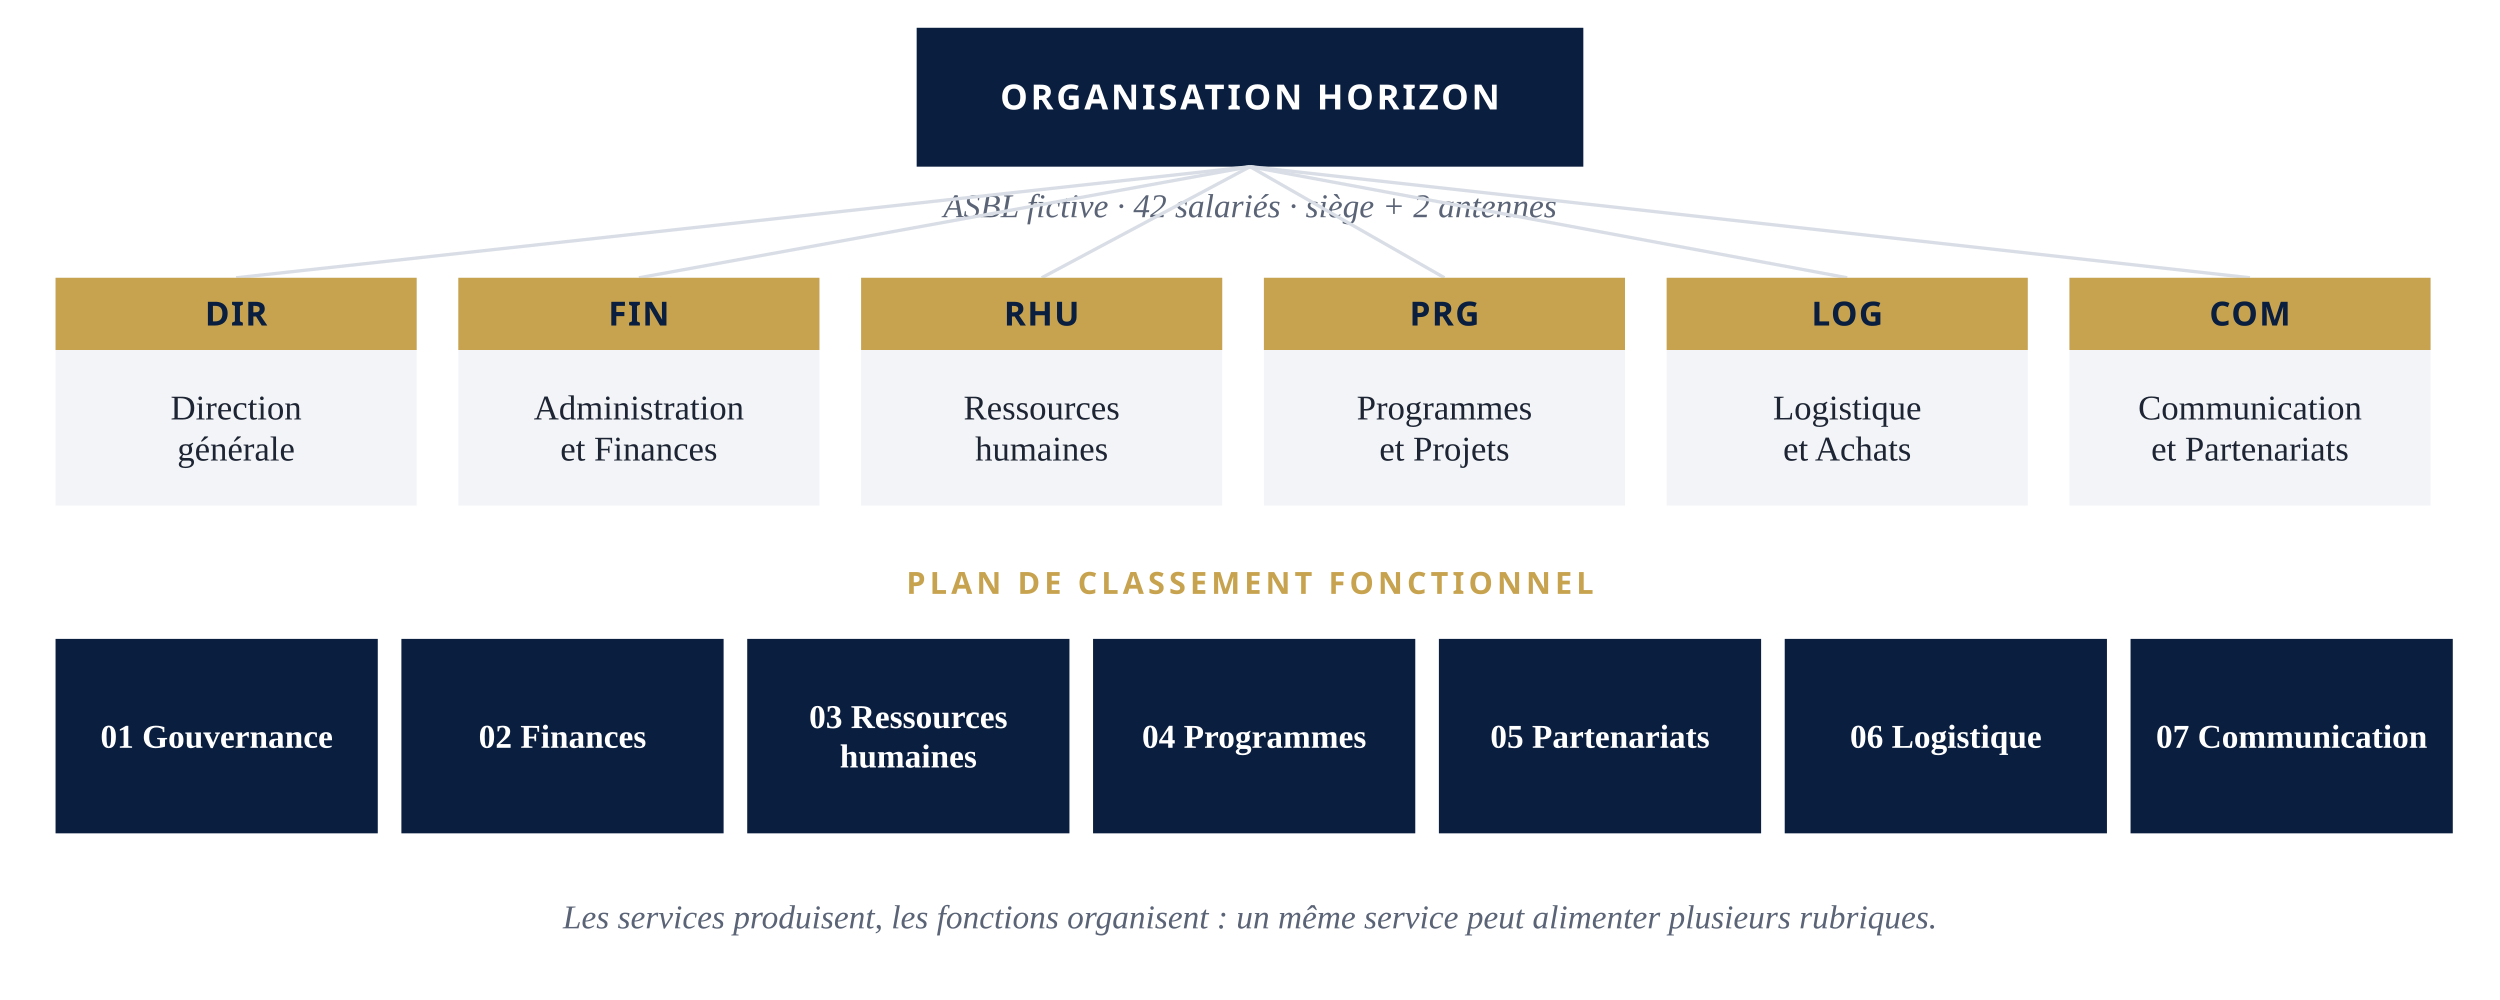
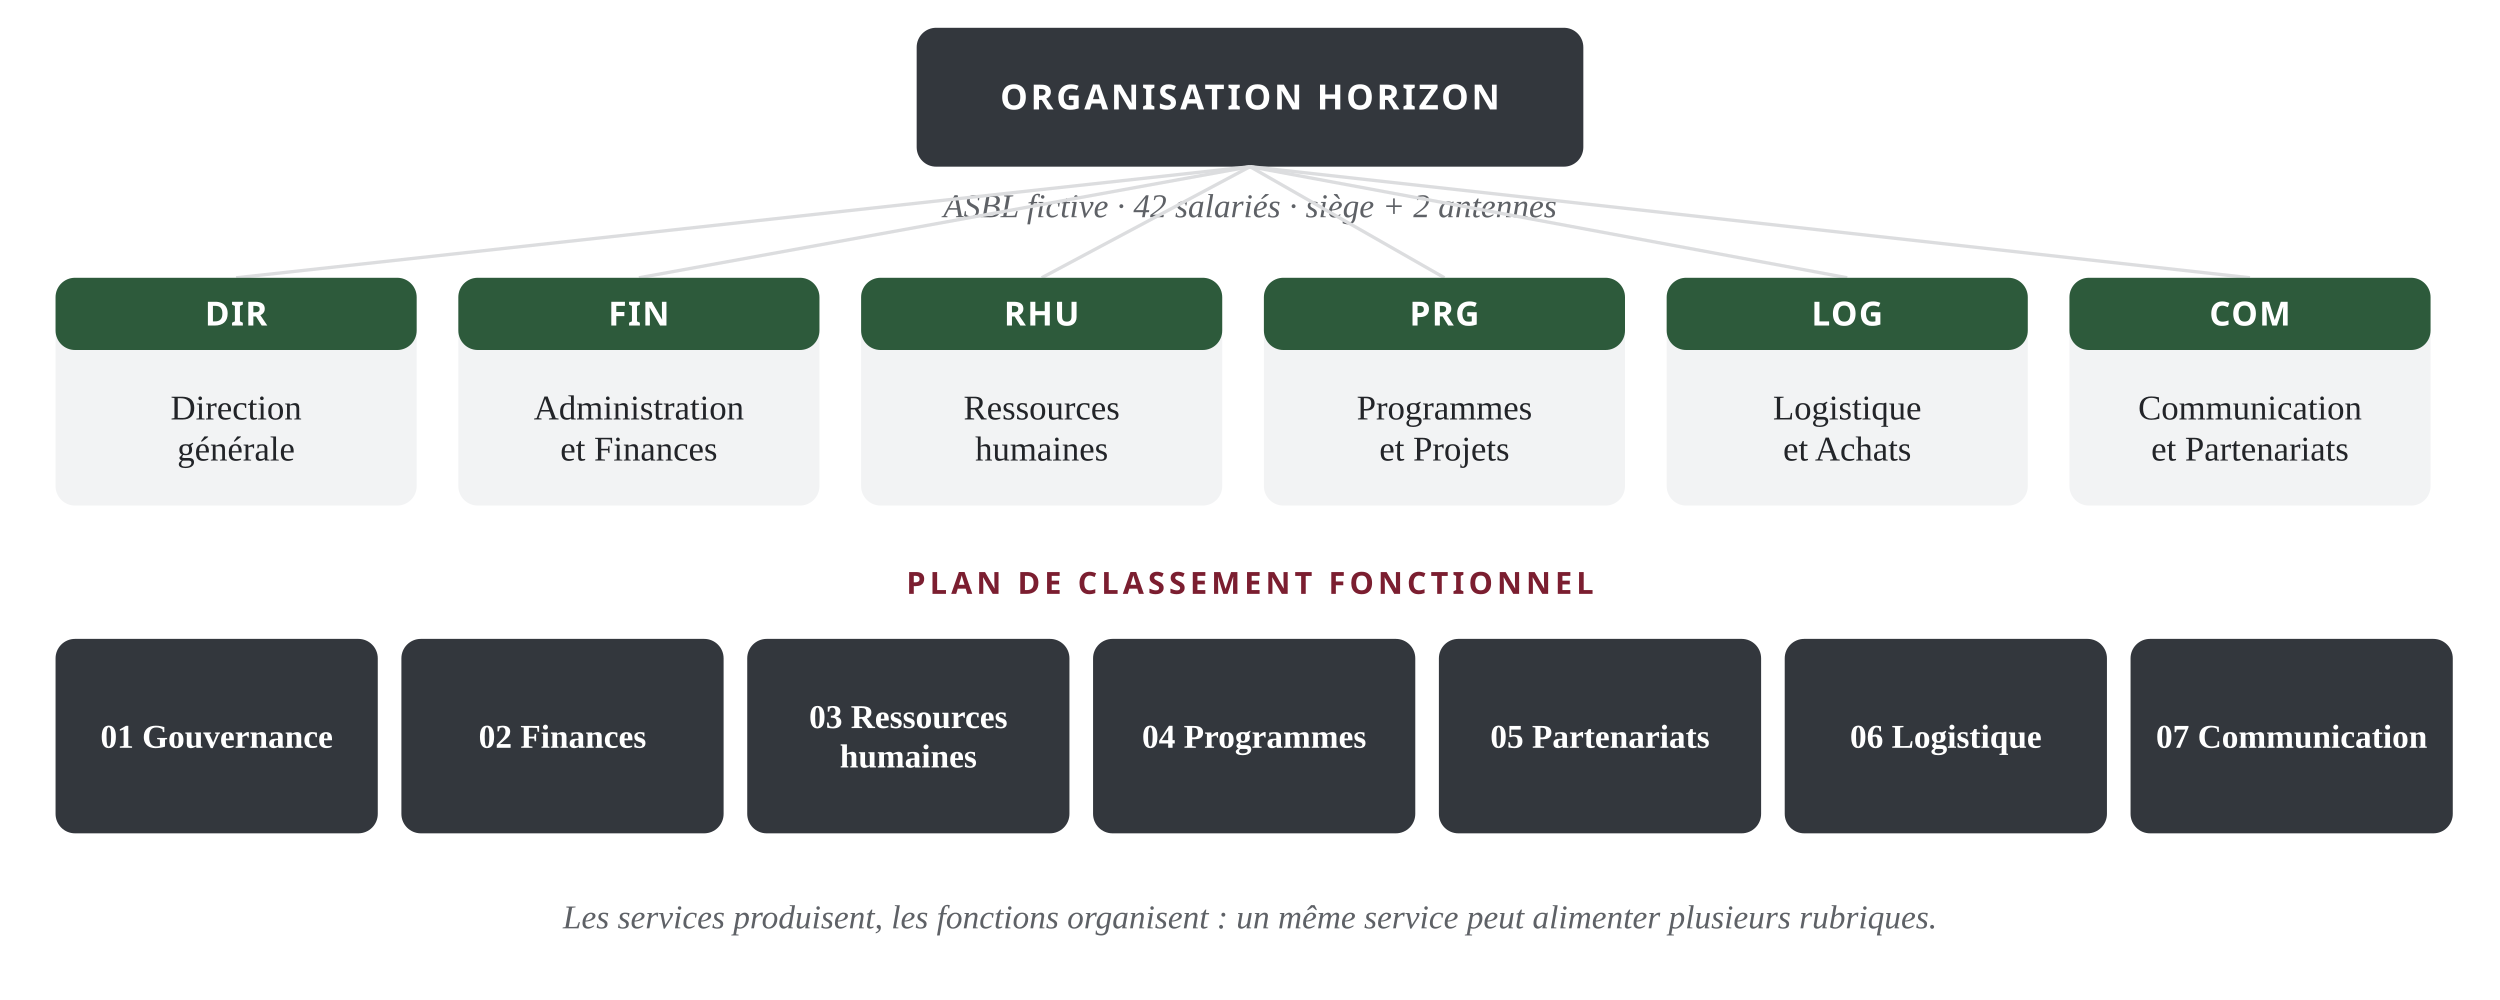
<svg xmlns="http://www.w3.org/2000/svg" viewBox="0 0 900 360" width="900" height="360">
  <defs>
    <marker id="ar" viewBox="0 0 10 10" refX="9" refY="5" markerWidth="7" markerHeight="7" orient="auto-start-reverse">
-       <path d="M0 0L10 5L0 10z" fill="#0A1E3F" />
+       <path d="M0 0L10 5L0 10z" fill="#33373D" />
    </marker>
    <marker id="arg" viewBox="0 0 10 10" refX="9" refY="5" markerWidth="7" markerHeight="7" orient="auto-start-reverse">
-       <path d="M0 0L10 5L0 10z" fill="#C7A34F" />
+       <path d="M0 0L10 5L0 10z" fill="#2D5A3B" />
    </marker>
  </defs>
  <rect width="900" height="360" fill="white" />
-   <rect x="330" y="10" width="240" height="50" rx="0" fill="#0A1E3F" stroke="none" stroke-width="1" />
+   <rect x="330" y="10" width="240" height="50" rx="7" fill="#33373D" stroke="none" stroke-width="1" />
  <text x="450" y="39.4" font-family="Montserrat" font-size="12.5" font-weight="800" fill="white" text-anchor="middle" letter-spacing="1">ORGANISATION HORIZON</text>
-   <text x="450" y="78.2" font-family="Source Sans 3" font-size="12" font-weight="400" fill="#5A6476" text-anchor="middle" letter-spacing="0" font-style="italic">ASBL fictive · 42 salariés · siège + 2 antennes</text>
-   <line x1="450" y1="60" x2="85" y2="100" stroke="#D9DEE6" stroke-width="1.2" />
-   <rect x="20" y="100" width="130" height="82" rx="0" fill="#F2F4F7" stroke="none" stroke-width="1" />
-   <rect x="20" y="100" width="130" height="26" rx="0" fill="#C7A34F" stroke="none" stroke-width="1" />
-   <text x="85" y="117.2" font-family="Montserrat" font-size="12" font-weight="800" fill="#0A1E3F" text-anchor="middle" letter-spacing="0.5">DIR</text>
-   <text x="85" y="151.0" font-family="Source Sans 3" font-size="12.5" font-weight="400" fill="#1D2433" text-anchor="middle" letter-spacing="0">Direction</text>
-   <text x="85" y="165.8" font-family="Source Sans 3" font-size="12.5" font-weight="400" fill="#1D2433" text-anchor="middle" letter-spacing="0">générale</text>
-   <line x1="450" y1="60" x2="230" y2="100" stroke="#D9DEE6" stroke-width="1.2" />
-   <rect x="165" y="100" width="130" height="82" rx="0" fill="#F2F4F7" stroke="none" stroke-width="1" />
-   <rect x="165" y="100" width="130" height="26" rx="0" fill="#C7A34F" stroke="none" stroke-width="1" />
-   <text x="230" y="117.2" font-family="Montserrat" font-size="12" font-weight="800" fill="#0A1E3F" text-anchor="middle" letter-spacing="0.5">FIN</text>
-   <text x="230" y="151.0" font-family="Source Sans 3" font-size="12.5" font-weight="400" fill="#1D2433" text-anchor="middle" letter-spacing="0">Administration</text>
-   <text x="230" y="165.8" font-family="Source Sans 3" font-size="12.5" font-weight="400" fill="#1D2433" text-anchor="middle" letter-spacing="0">et Finances</text>
-   <line x1="450" y1="60" x2="375" y2="100" stroke="#D9DEE6" stroke-width="1.2" />
-   <rect x="310" y="100" width="130" height="82" rx="0" fill="#F2F4F7" stroke="none" stroke-width="1" />
-   <rect x="310" y="100" width="130" height="26" rx="0" fill="#C7A34F" stroke="none" stroke-width="1" />
-   <text x="375" y="117.2" font-family="Montserrat" font-size="12" font-weight="800" fill="#0A1E3F" text-anchor="middle" letter-spacing="0.5">RHU</text>
-   <text x="375" y="151.0" font-family="Source Sans 3" font-size="12.5" font-weight="400" fill="#1D2433" text-anchor="middle" letter-spacing="0">Ressources</text>
-   <text x="375" y="165.8" font-family="Source Sans 3" font-size="12.5" font-weight="400" fill="#1D2433" text-anchor="middle" letter-spacing="0">humaines</text>
-   <line x1="450" y1="60" x2="520" y2="100" stroke="#D9DEE6" stroke-width="1.2" />
-   <rect x="455" y="100" width="130" height="82" rx="0" fill="#F2F4F7" stroke="none" stroke-width="1" />
-   <rect x="455" y="100" width="130" height="26" rx="0" fill="#C7A34F" stroke="none" stroke-width="1" />
-   <text x="520" y="117.2" font-family="Montserrat" font-size="12" font-weight="800" fill="#0A1E3F" text-anchor="middle" letter-spacing="0.5">PRG</text>
-   <text x="520" y="151.0" font-family="Source Sans 3" font-size="12.5" font-weight="400" fill="#1D2433" text-anchor="middle" letter-spacing="0">Programmes</text>
-   <text x="520" y="165.8" font-family="Source Sans 3" font-size="12.5" font-weight="400" fill="#1D2433" text-anchor="middle" letter-spacing="0">et Projets</text>
-   <line x1="450" y1="60" x2="665" y2="100" stroke="#D9DEE6" stroke-width="1.2" />
-   <rect x="600" y="100" width="130" height="82" rx="0" fill="#F2F4F7" stroke="none" stroke-width="1" />
-   <rect x="600" y="100" width="130" height="26" rx="0" fill="#C7A34F" stroke="none" stroke-width="1" />
-   <text x="665" y="117.2" font-family="Montserrat" font-size="12" font-weight="800" fill="#0A1E3F" text-anchor="middle" letter-spacing="0.5">LOG</text>
-   <text x="665" y="151.0" font-family="Source Sans 3" font-size="12.5" font-weight="400" fill="#1D2433" text-anchor="middle" letter-spacing="0">Logistique</text>
-   <text x="665" y="165.8" font-family="Source Sans 3" font-size="12.5" font-weight="400" fill="#1D2433" text-anchor="middle" letter-spacing="0">et Achats</text>
-   <line x1="450" y1="60" x2="810" y2="100" stroke="#D9DEE6" stroke-width="1.2" />
-   <rect x="745" y="100" width="130" height="82" rx="0" fill="#F2F4F7" stroke="none" stroke-width="1" />
-   <rect x="745" y="100" width="130" height="26" rx="0" fill="#C7A34F" stroke="none" stroke-width="1" />
-   <text x="810" y="117.2" font-family="Montserrat" font-size="12" font-weight="800" fill="#0A1E3F" text-anchor="middle" letter-spacing="0.5">COM</text>
-   <text x="810" y="151.0" font-family="Source Sans 3" font-size="12.5" font-weight="400" fill="#1D2433" text-anchor="middle" letter-spacing="0">Communication</text>
-   <text x="810" y="165.8" font-family="Source Sans 3" font-size="12.5" font-weight="400" fill="#1D2433" text-anchor="middle" letter-spacing="0">et Partenariats</text>
-   <text x="450" y="213.8" font-family="Montserrat" font-size="11" font-weight="800" fill="#C7A34F" text-anchor="middle" letter-spacing="1.5">PLAN DE CLASSEMENT FONCTIONNEL</text>
-   <rect x="20.0" y="230" width="116" height="70" rx="0" fill="#0A1E3F" stroke="none" stroke-width="1" />
+   <text x="450" y="78.2" font-family="Source Sans 3" font-size="12" font-weight="400" fill="#5E6166" text-anchor="middle" letter-spacing="0" font-style="italic">ASBL fictive · 42 salariés · siège + 2 antennes</text>
+   <line x1="450" y1="60" x2="85" y2="100" stroke="#DCDDDF" stroke-width="1.2" />
+   <rect x="20" y="100" width="130" height="82" rx="7" fill="#F2F3F4" stroke="none" stroke-width="1" />
+   <rect x="20" y="100" width="130" height="26" rx="7" fill="#2D5A3B" stroke="none" stroke-width="1" />
+   <text x="85" y="117.2" font-family="Montserrat" font-size="12" font-weight="800" fill="white" text-anchor="middle" letter-spacing="0.5">DIR</text>
+   <text x="85" y="151.0" font-family="Source Sans 3" font-size="12.5" font-weight="400" fill="#222428" text-anchor="middle" letter-spacing="0">Direction</text>
+   <text x="85" y="165.8" font-family="Source Sans 3" font-size="12.5" font-weight="400" fill="#222428" text-anchor="middle" letter-spacing="0">générale</text>
+   <line x1="450" y1="60" x2="230" y2="100" stroke="#DCDDDF" stroke-width="1.2" />
+   <rect x="165" y="100" width="130" height="82" rx="7" fill="#F2F3F4" stroke="none" stroke-width="1" />
+   <rect x="165" y="100" width="130" height="26" rx="7" fill="#2D5A3B" stroke="none" stroke-width="1" />
+   <text x="230" y="117.2" font-family="Montserrat" font-size="12" font-weight="800" fill="white" text-anchor="middle" letter-spacing="0.5">FIN</text>
+   <text x="230" y="151.0" font-family="Source Sans 3" font-size="12.5" font-weight="400" fill="#222428" text-anchor="middle" letter-spacing="0">Administration</text>
+   <text x="230" y="165.8" font-family="Source Sans 3" font-size="12.5" font-weight="400" fill="#222428" text-anchor="middle" letter-spacing="0">et Finances</text>
+   <line x1="450" y1="60" x2="375" y2="100" stroke="#DCDDDF" stroke-width="1.2" />
+   <rect x="310" y="100" width="130" height="82" rx="7" fill="#F2F3F4" stroke="none" stroke-width="1" />
+   <rect x="310" y="100" width="130" height="26" rx="7" fill="#2D5A3B" stroke="none" stroke-width="1" />
+   <text x="375" y="117.2" font-family="Montserrat" font-size="12" font-weight="800" fill="white" text-anchor="middle" letter-spacing="0.5">RHU</text>
+   <text x="375" y="151.0" font-family="Source Sans 3" font-size="12.5" font-weight="400" fill="#222428" text-anchor="middle" letter-spacing="0">Ressources</text>
+   <text x="375" y="165.8" font-family="Source Sans 3" font-size="12.5" font-weight="400" fill="#222428" text-anchor="middle" letter-spacing="0">humaines</text>
+   <line x1="450" y1="60" x2="520" y2="100" stroke="#DCDDDF" stroke-width="1.2" />
+   <rect x="455" y="100" width="130" height="82" rx="7" fill="#F2F3F4" stroke="none" stroke-width="1" />
+   <rect x="455" y="100" width="130" height="26" rx="7" fill="#2D5A3B" stroke="none" stroke-width="1" />
+   <text x="520" y="117.2" font-family="Montserrat" font-size="12" font-weight="800" fill="white" text-anchor="middle" letter-spacing="0.5">PRG</text>
+   <text x="520" y="151.0" font-family="Source Sans 3" font-size="12.5" font-weight="400" fill="#222428" text-anchor="middle" letter-spacing="0">Programmes</text>
+   <text x="520" y="165.8" font-family="Source Sans 3" font-size="12.5" font-weight="400" fill="#222428" text-anchor="middle" letter-spacing="0">et Projets</text>
+   <line x1="450" y1="60" x2="665" y2="100" stroke="#DCDDDF" stroke-width="1.2" />
+   <rect x="600" y="100" width="130" height="82" rx="7" fill="#F2F3F4" stroke="none" stroke-width="1" />
+   <rect x="600" y="100" width="130" height="26" rx="7" fill="#2D5A3B" stroke="none" stroke-width="1" />
+   <text x="665" y="117.2" font-family="Montserrat" font-size="12" font-weight="800" fill="white" text-anchor="middle" letter-spacing="0.5">LOG</text>
+   <text x="665" y="151.0" font-family="Source Sans 3" font-size="12.5" font-weight="400" fill="#222428" text-anchor="middle" letter-spacing="0">Logistique</text>
+   <text x="665" y="165.8" font-family="Source Sans 3" font-size="12.5" font-weight="400" fill="#222428" text-anchor="middle" letter-spacing="0">et Achats</text>
+   <line x1="450" y1="60" x2="810" y2="100" stroke="#DCDDDF" stroke-width="1.2" />
+   <rect x="745" y="100" width="130" height="82" rx="7" fill="#F2F3F4" stroke="none" stroke-width="1" />
+   <rect x="745" y="100" width="130" height="26" rx="7" fill="#2D5A3B" stroke="none" stroke-width="1" />
+   <text x="810" y="117.2" font-family="Montserrat" font-size="12" font-weight="800" fill="white" text-anchor="middle" letter-spacing="0.5">COM</text>
+   <text x="810" y="151.0" font-family="Source Sans 3" font-size="12.5" font-weight="400" fill="#222428" text-anchor="middle" letter-spacing="0">Communication</text>
+   <text x="810" y="165.8" font-family="Source Sans 3" font-size="12.5" font-weight="400" fill="#222428" text-anchor="middle" letter-spacing="0">et Partenariats</text>
+   <text x="450" y="213.8" font-family="Montserrat" font-size="11" font-weight="800" fill="#7B1E30" text-anchor="middle" letter-spacing="1.5">PLAN DE CLASSEMENT FONCTIONNEL</text>
+   <rect x="20.0" y="230" width="116" height="70" rx="7" fill="#33373D" stroke="none" stroke-width="1" />
  <text x="78.0" y="269.2" font-family="Source Sans 3" font-size="12" font-weight="600" fill="white" text-anchor="middle" letter-spacing="0">01 Gouvernance</text>
-   <rect x="144.5" y="230" width="116" height="70" rx="0" fill="#0A1E3F" stroke="none" stroke-width="1" />
+   <rect x="144.5" y="230" width="116" height="70" rx="7" fill="#33373D" stroke="none" stroke-width="1" />
  <text x="202.5" y="269.2" font-family="Source Sans 3" font-size="12" font-weight="600" fill="white" text-anchor="middle" letter-spacing="0">02 Finances</text>
-   <rect x="269.0" y="230" width="116" height="70" rx="0" fill="#0A1E3F" stroke="none" stroke-width="1" />
+   <rect x="269.0" y="230" width="116" height="70" rx="7" fill="#33373D" stroke="none" stroke-width="1" />
  <text x="327.0" y="262.1" font-family="Source Sans 3" font-size="12" font-weight="600" fill="white" text-anchor="middle" letter-spacing="0">03 Ressources</text>
  <text x="327.0" y="276.3" font-family="Source Sans 3" font-size="12" font-weight="600" fill="white" text-anchor="middle" letter-spacing="0">humaines</text>
-   <rect x="393.5" y="230" width="116" height="70" rx="0" fill="#0A1E3F" stroke="none" stroke-width="1" />
+   <rect x="393.5" y="230" width="116" height="70" rx="7" fill="#33373D" stroke="none" stroke-width="1" />
  <text x="451.5" y="269.2" font-family="Source Sans 3" font-size="12" font-weight="600" fill="white" text-anchor="middle" letter-spacing="0">04 Programmes</text>
-   <rect x="518.0" y="230" width="116" height="70" rx="0" fill="#0A1E3F" stroke="none" stroke-width="1" />
+   <rect x="518.0" y="230" width="116" height="70" rx="7" fill="#33373D" stroke="none" stroke-width="1" />
  <text x="576.0" y="269.2" font-family="Source Sans 3" font-size="12" font-weight="600" fill="white" text-anchor="middle" letter-spacing="0">05 Partenariats</text>
-   <rect x="642.5" y="230" width="116" height="70" rx="0" fill="#0A1E3F" stroke="none" stroke-width="1" />
+   <rect x="642.5" y="230" width="116" height="70" rx="7" fill="#33373D" stroke="none" stroke-width="1" />
  <text x="700.5" y="269.2" font-family="Source Sans 3" font-size="12" font-weight="600" fill="white" text-anchor="middle" letter-spacing="0">06 Logistique</text>
-   <rect x="767.0" y="230" width="116" height="70" rx="0" fill="#0A1E3F" stroke="none" stroke-width="1" />
+   <rect x="767.0" y="230" width="116" height="70" rx="7" fill="#33373D" stroke="none" stroke-width="1" />
  <text x="825.0" y="269.2" font-family="Source Sans 3" font-size="12" font-weight="600" fill="white" text-anchor="middle" letter-spacing="0">07 Communication</text>
-   <text x="450" y="334.2" font-family="Source Sans 3" font-size="12" font-weight="400" fill="#5A6476" text-anchor="middle" letter-spacing="0" font-style="italic">Les services produisent, les fonctions organisent : un même service peut alimenter plusieurs rubriques.</text>
+   <text x="450" y="334.2" font-family="Source Sans 3" font-size="12" font-weight="400" fill="#5E6166" text-anchor="middle" letter-spacing="0" font-style="italic">Les services produisent, les fonctions organisent : un même service peut alimenter plusieurs rubriques.</text>
</svg>
